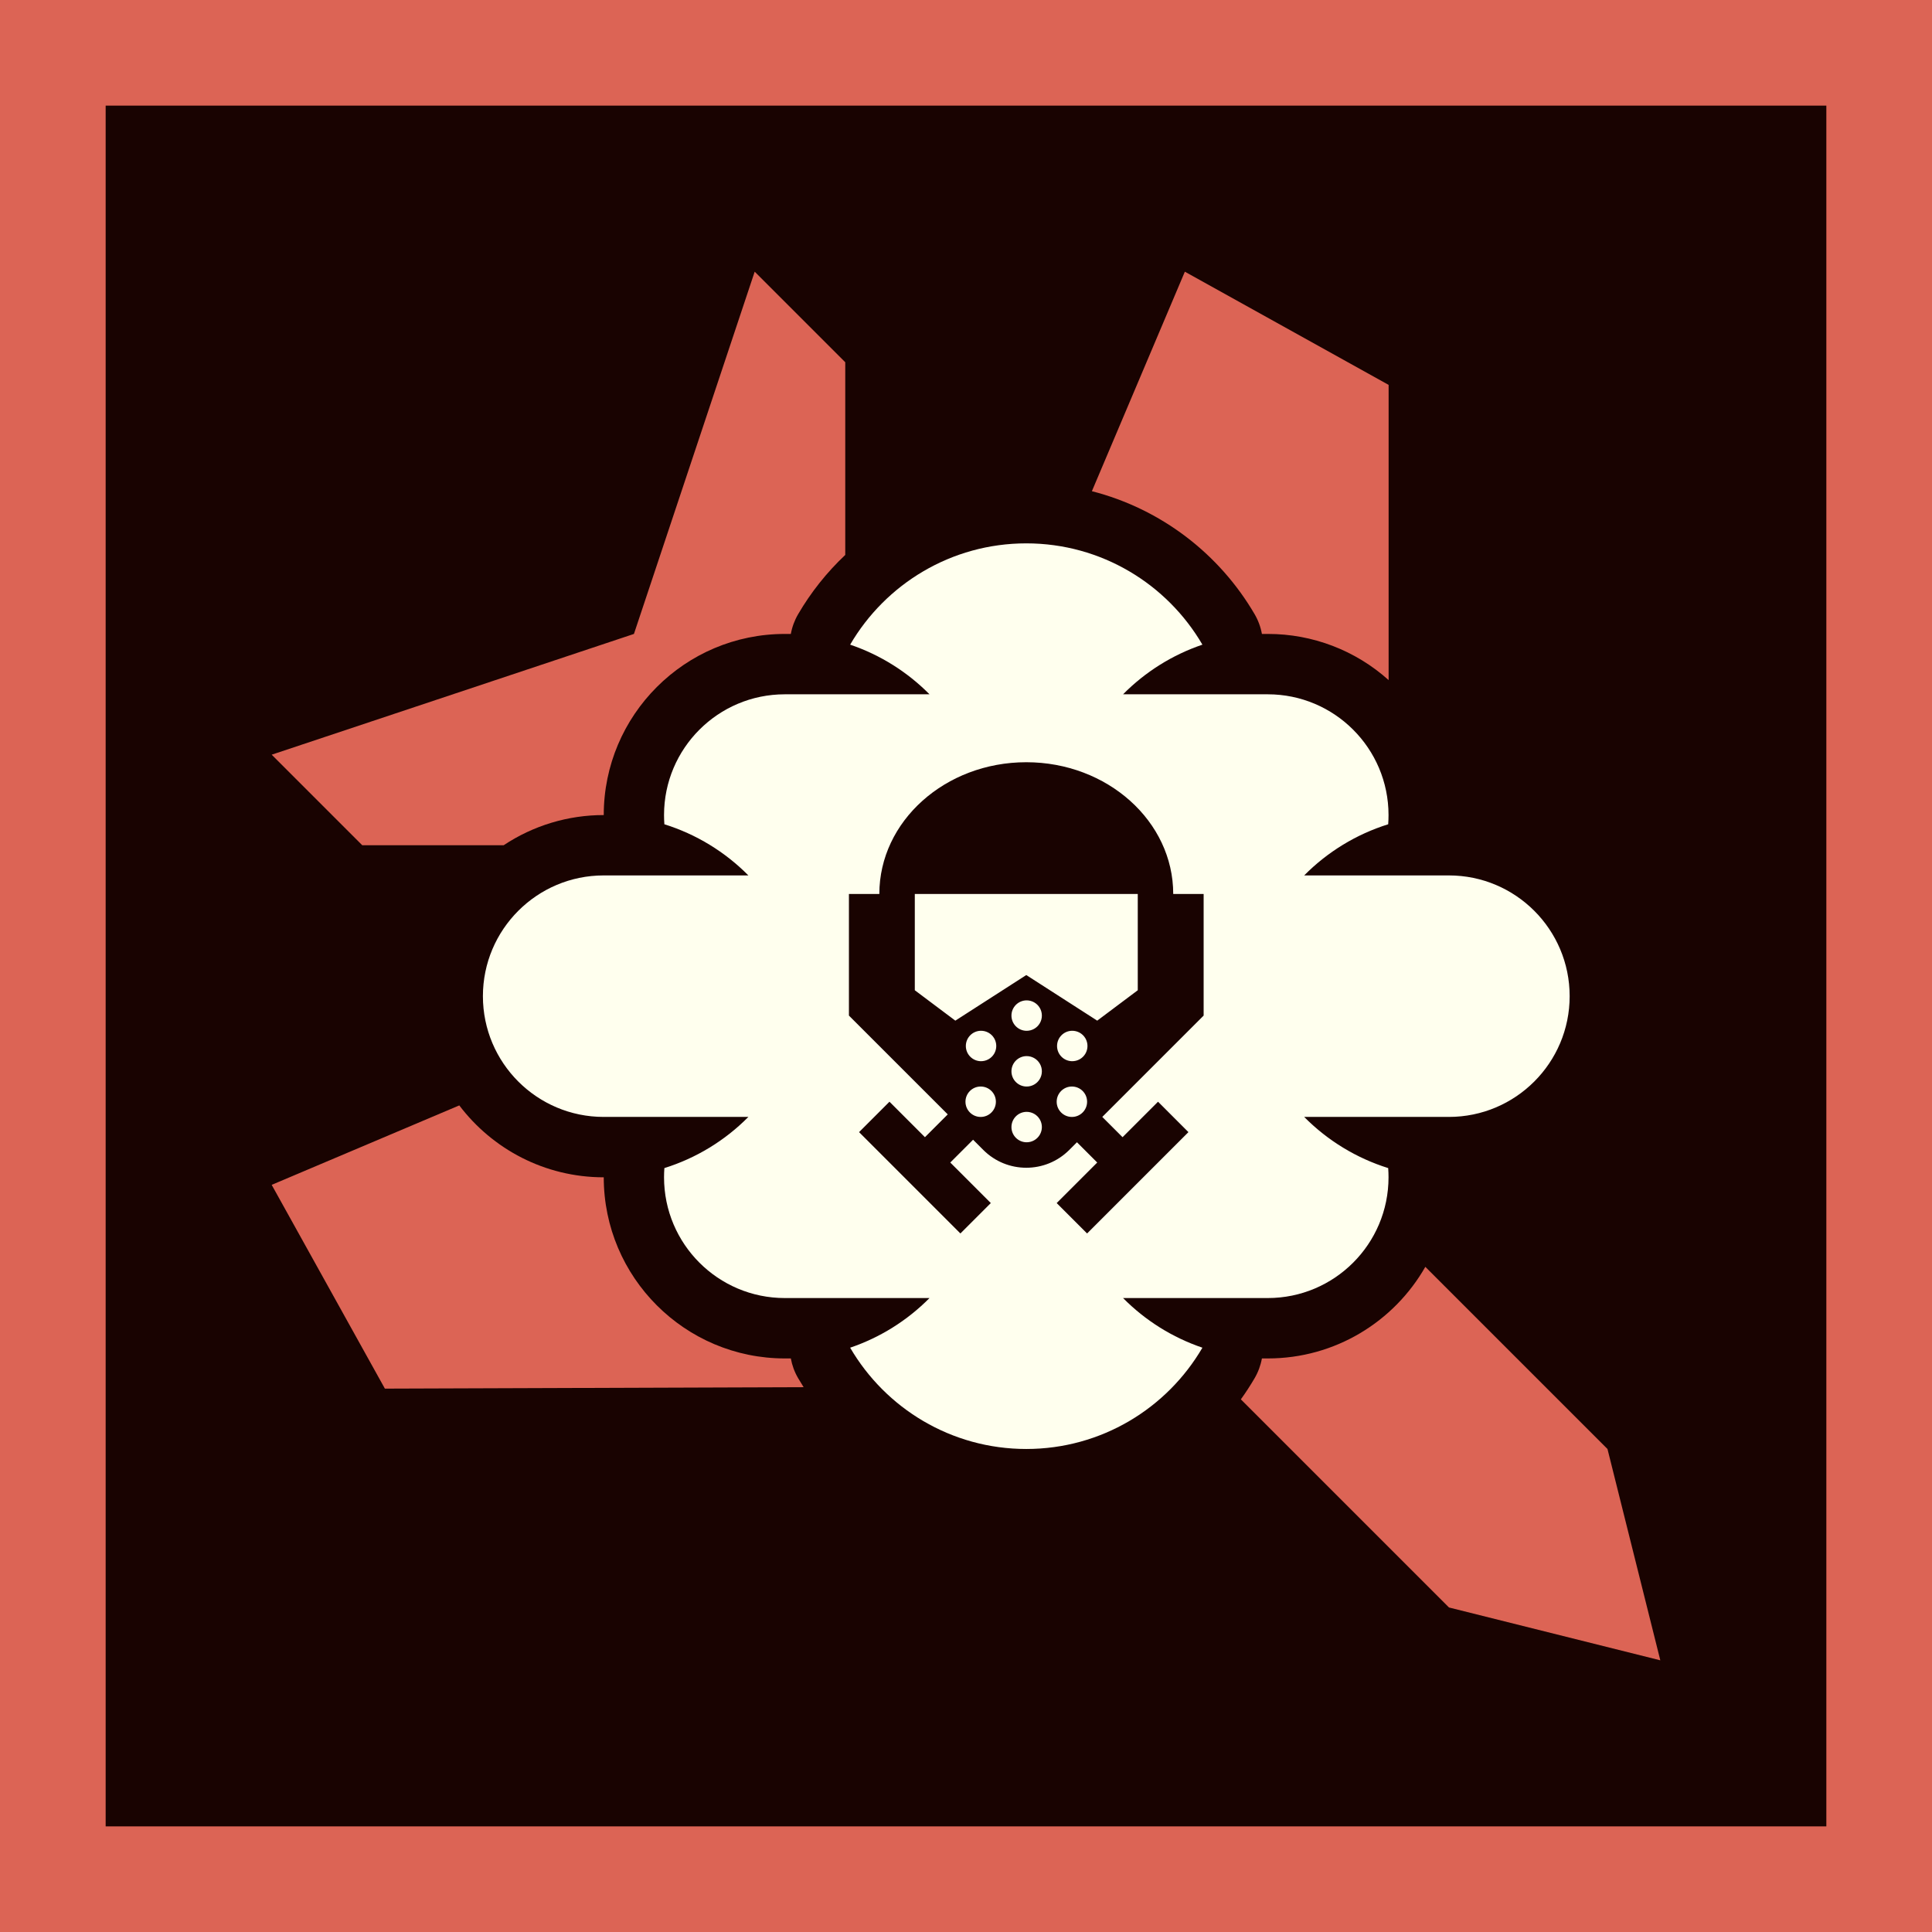
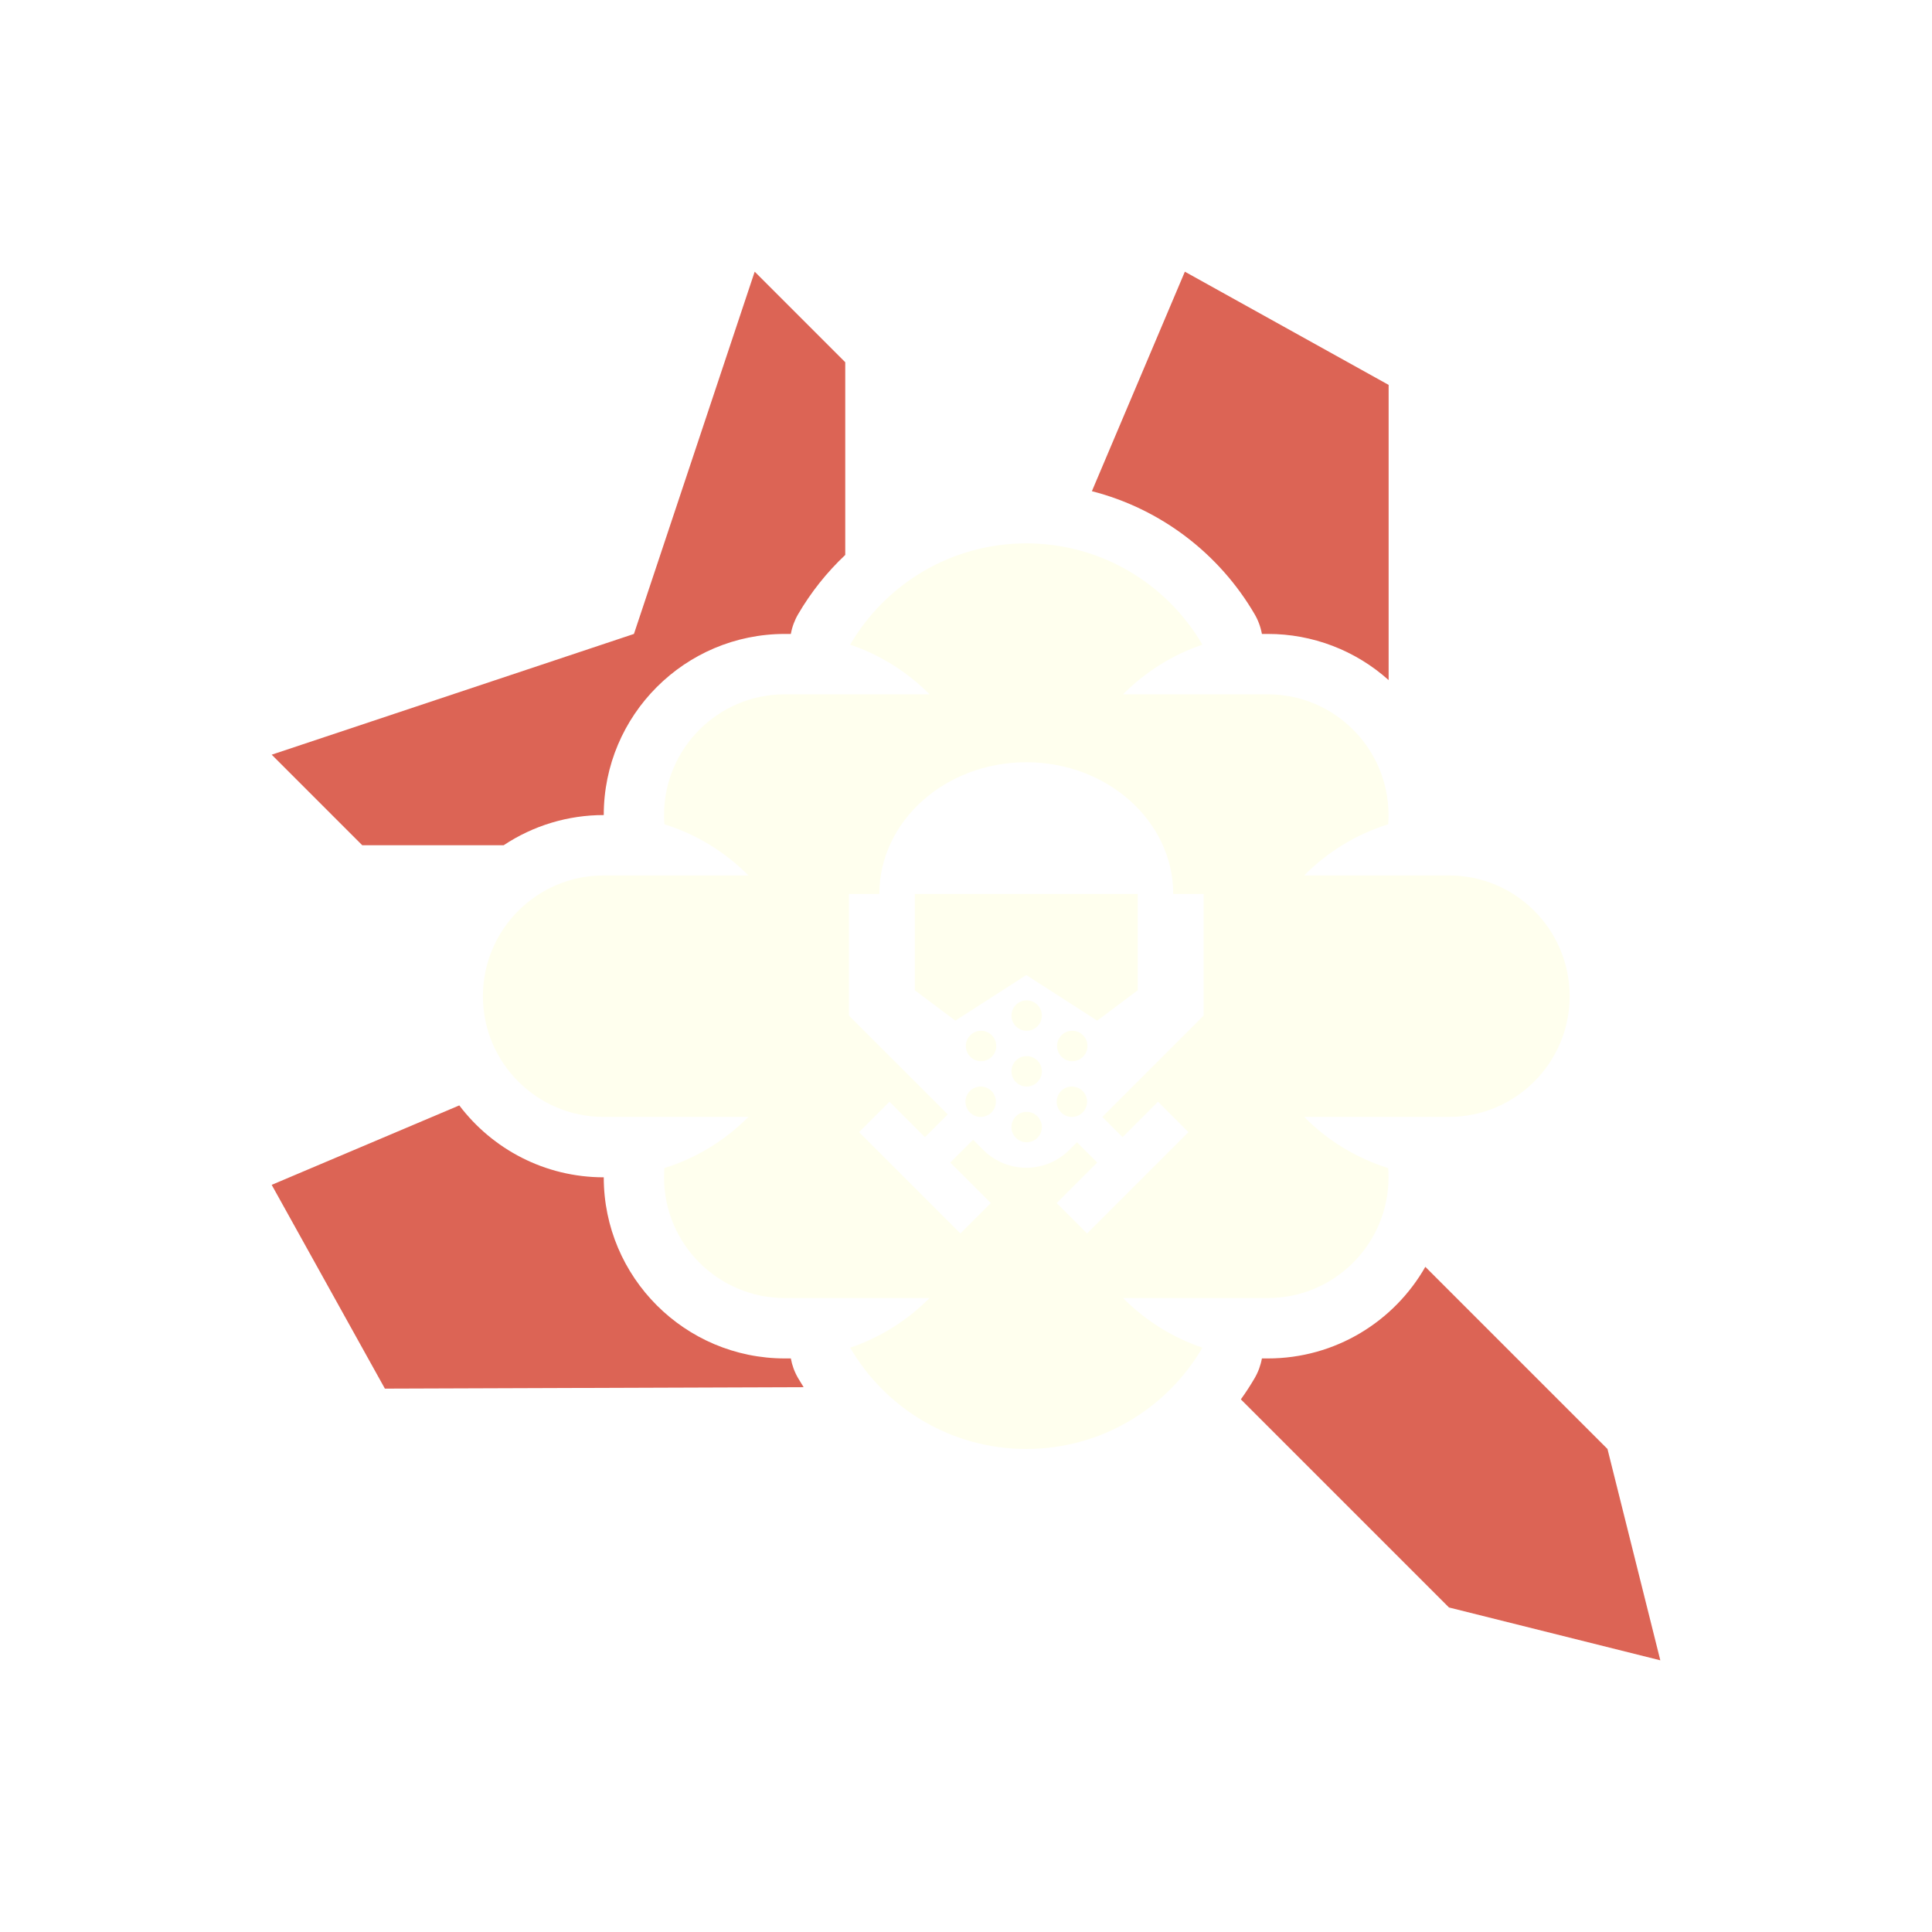
<svg xmlns="http://www.w3.org/2000/svg" viewBox="0 0 256 256" xml:space="preserve" style="fill-rule:evenodd;clip-rule:evenodd;stroke-linejoin:round;stroke-miterlimit:2">
  <g transform="translate(-276 -306)">
    <path style="fill:none" d="M276 306h256v256H276z" />
-     <clipPath id="a">
-       <path d="M276 306h256v256H276z" />
-     </clipPath>
    <g clip-path="url(#a)">
-       <path style="fill:#190301" transform="translate(0 306)" d="M276 0h256v256H276z" />
      <path d="M342.736 418H324l-12-12 48-16 16-48 12 12v25.532a35.1 35.1 0 0 0-6.247 7.858 8 8 0 0 0-.963 2.61H380c-13.246 0-24 10.754-24 24a23.9 23.9 0 0 0-13.264 4m77.945-46.914L433 342l27 15v39.117A23.9 23.9 0 0 0 444 390h-.79a8 8 0 0 0-.963-2.61c-4.658-7.984-12.389-13.959-21.566-16.304m44.182 102.777L489 498l7 28-28-7-27.579-27.579a35 35 0 0 0 1.826-2.811 8 8 0 0 0 .963-2.61h.79c8.932 0 16.731-4.89 20.863-12.137m-82.38 15.944L327 490l-15-27 24.858-10.528C341.242 458.259 348.187 462 356 462c0 13.246 10.754 24 24 24h.79c.164.909.486 1.793.963 2.61q.353.606.73 1.197" style="fill:#dc6455" />
      <path d="M2719.359 437.111h-14.915c-6.868 0-12.444-5.576-12.444-12.444s5.576-12.445 12.444-12.445h14.915a21 21 0 0 0-8.657-5.272q-.035-.47-.035-.95c0-6.868 5.576-12.444 12.444-12.444h14.915a21 21 0 0 0-8.178-5.117C2733.49 382.198 2740.259 378 2748 378s14.51 4.198 18.152 10.439a21 21 0 0 0-8.178 5.117h14.915c6.868 0 12.444 5.576 12.444 12.444q0 .48-.035.95a21 21 0 0 0-8.657 5.272h14.915c6.868 0 12.444 5.576 12.444 12.445 0 6.868-5.576 12.444-12.444 12.444h-14.915a21 21 0 0 0 8.657 5.273q.035.47.035.949c0 6.869-5.576 12.445-12.444 12.445h-14.915a21 21 0 0 0 8.178 5.116c-3.642 6.242-10.411 10.439-18.152 10.439s-14.51-4.197-18.152-10.439a21 21 0 0 0 8.178-5.116h-14.915c-6.868 0-12.444-5.576-12.444-12.445q0-.479.035-.949a21 21 0 0 0 8.657-5.273m20.547-.261-2.35 2.35-3.656-3.656-3.133 3.134 10.444 10.444 3.133-3.133-4.177-4.178 2.35-2.35 1.052 1.052a6.265 6.265 0 0 0 8.862 0l.791-.791 2.089 2.089-4.178 4.178 3.134 3.133 10.444-10.444-3.133-3.134-3.656 3.656-2.089-2.089 10.445-10.444v-12.534h-3.134c0-7.493-6.786-13.577-15.144-13.577s-15.144 6.084-15.144 13.577h-3.134v12.534zM2748 425.1a1.568 1.568 0 1 1-.001 3.135 1.568 1.568 0 0 1 .001-3.135m-4.7 8.878a1.567 1.567 0 1 1 0 3.135 1.567 1.567 0 0 1 0-3.135m4.7-3.134a1.568 1.568 0 1 1-.001 3.135 1.568 1.568 0 0 1 .001-3.135m4.7-2.611a1.568 1.568 0 1 1-.001 3.135 1.568 1.568 0 0 1 .001-3.135m6.789-14.1v9.923l-4.178 3.133-7.311-4.7-7.311 4.7-4.178-3.133v-9.923zM2748 436.589a1.568 1.568 0 1 1-.001 3.135 1.568 1.568 0 0 1 .001-3.135m4.7-2.611a1.567 1.567 0 1 1 0 3.135 1.567 1.567 0 0 1 0-3.135m-9.4-5.745a1.568 1.568 0 1 1-.001 3.135 1.568 1.568 0 0 1 .001-3.135" style="fill:#ffe" transform="translate(-3121.143 -108)scale(1.28571)" />
-       <path d="M276 15V0h256v15zM518 .82H290v13.36h228z" style="fill:#dc6455" transform="matrix(1 0 0 17.06667 0 306)" />
    </g>
  </g>
</svg>
